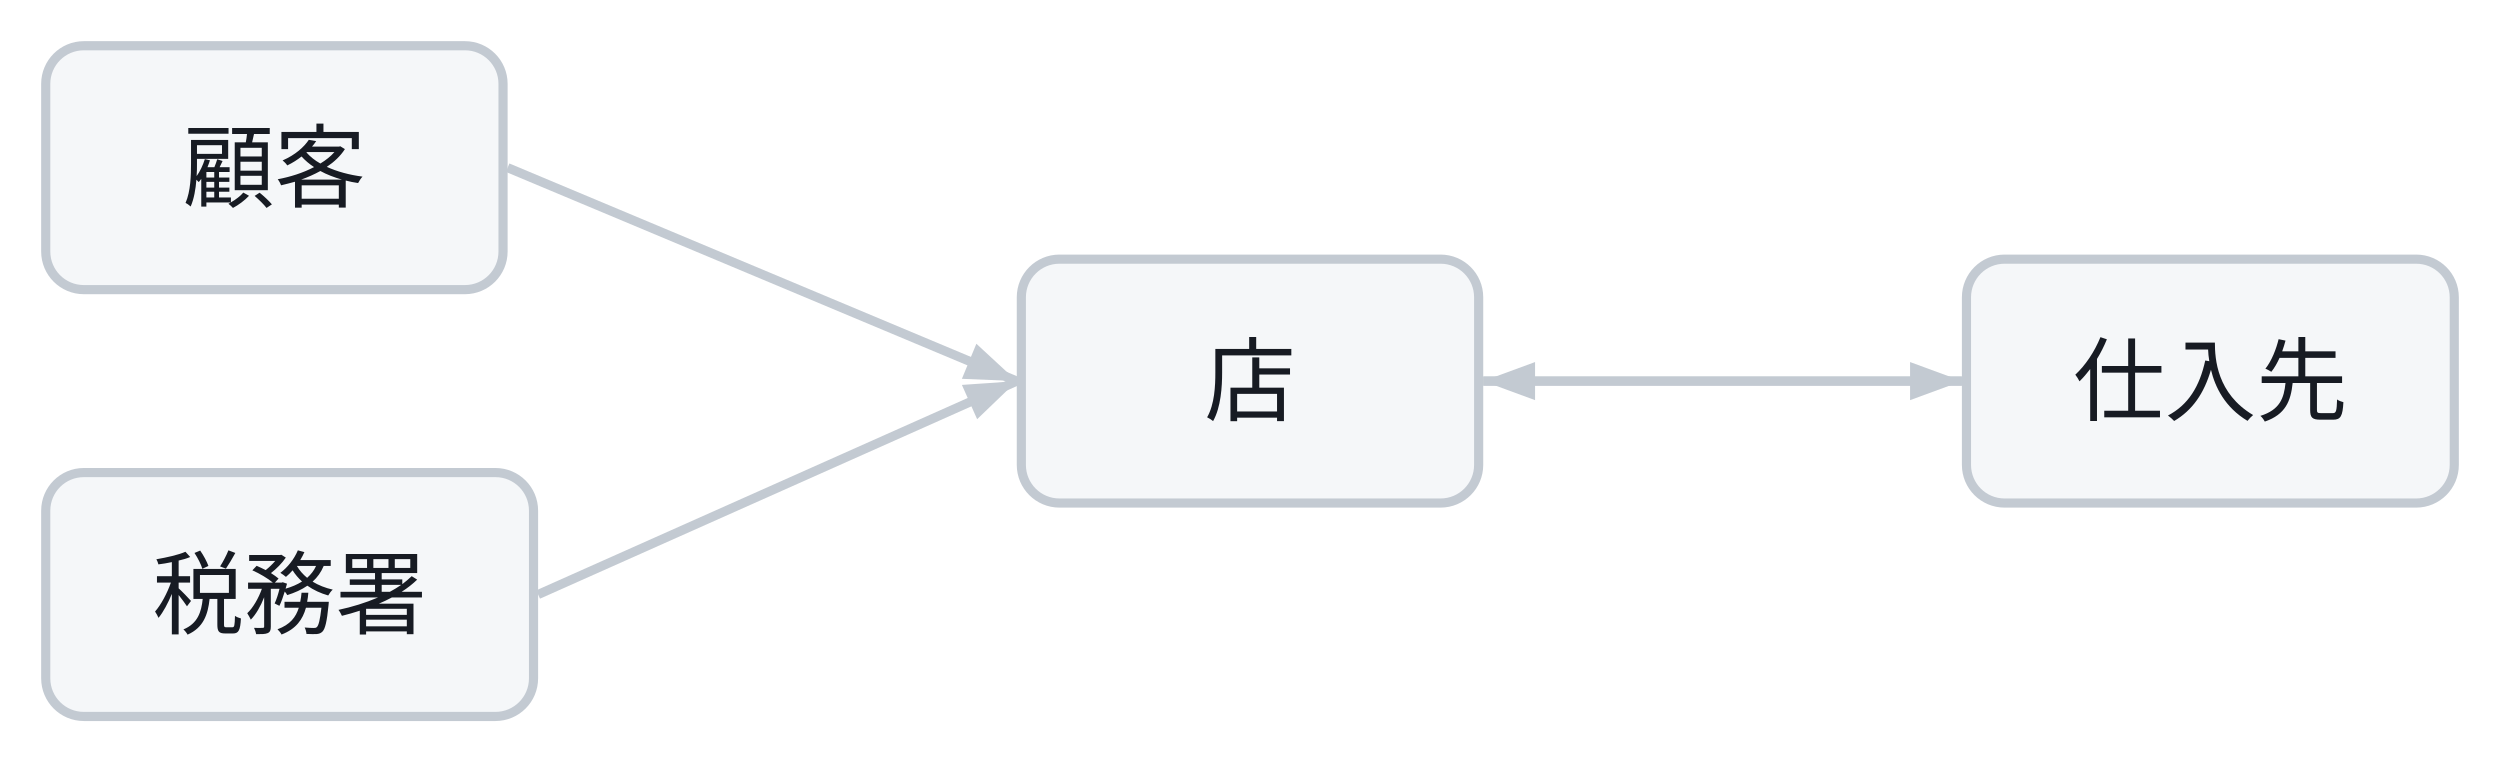
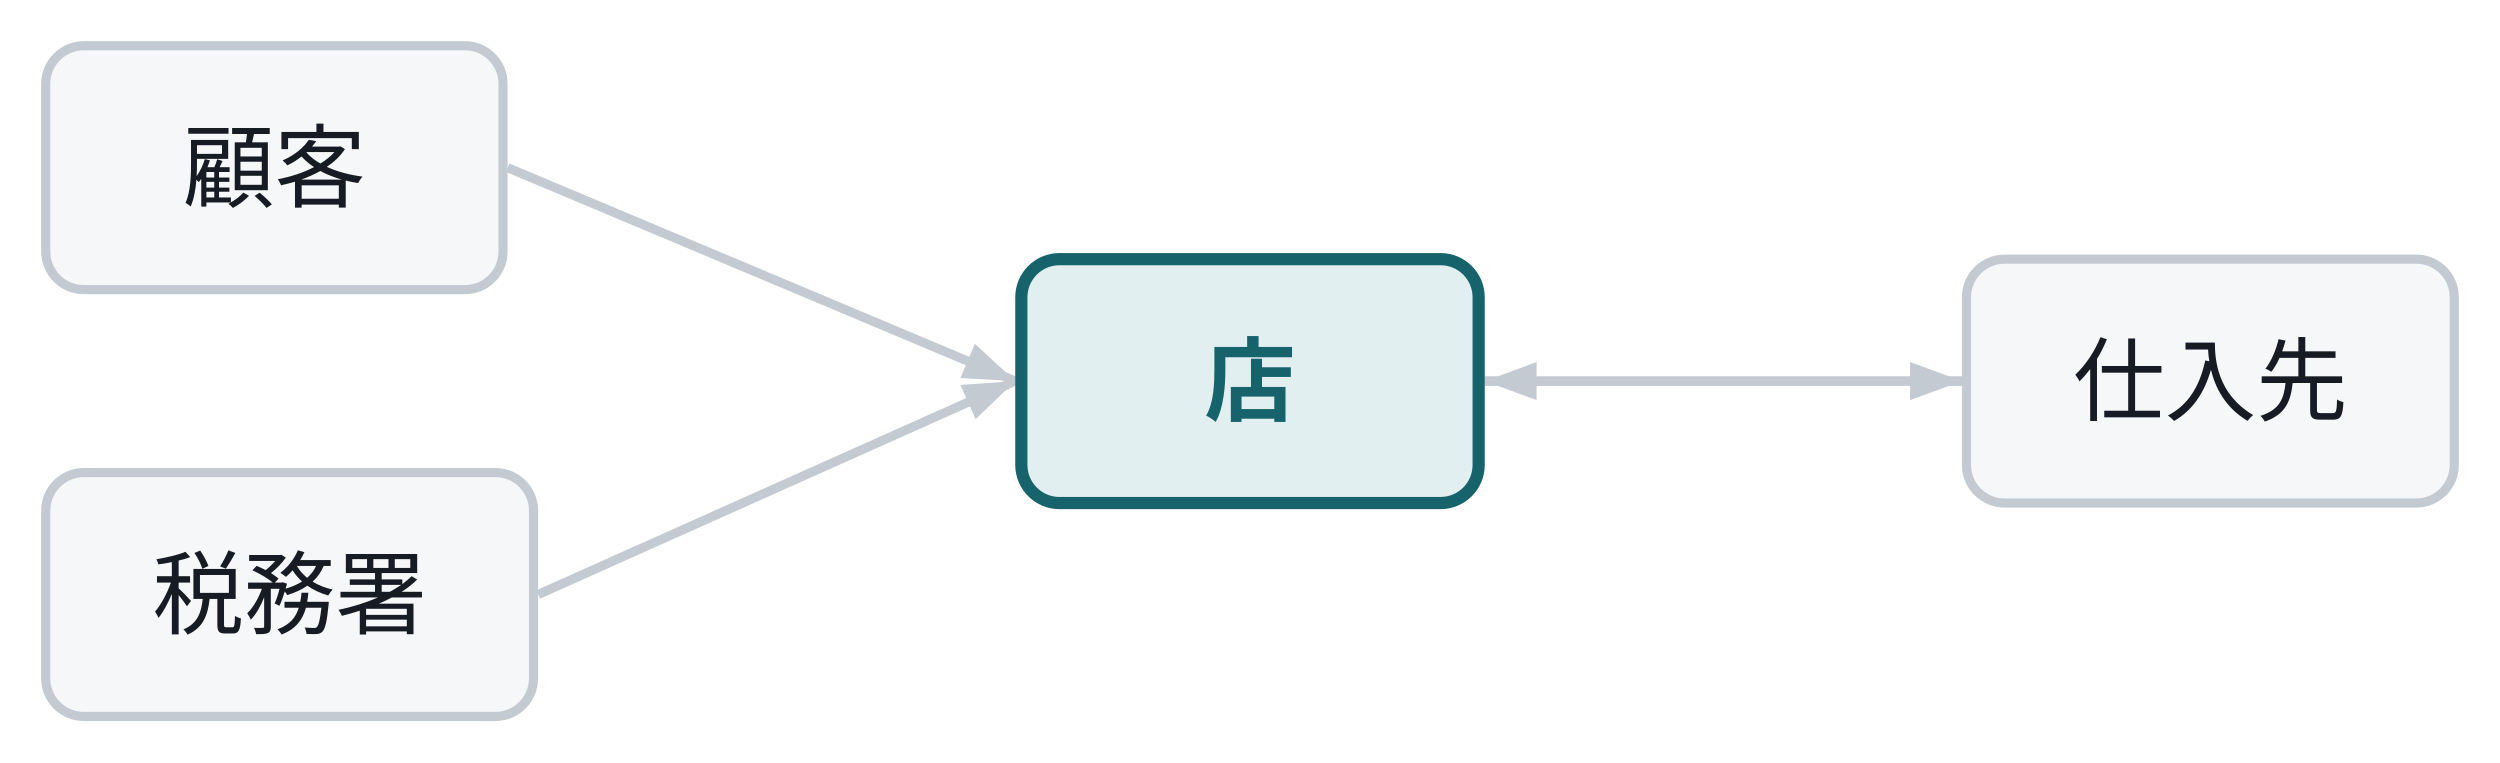
<svg class="wf-fig" viewBox="0 0 328 100" width="328" height="100" role="img">
  <g transform="translate(6.0,6.0)">
-     <path d="M60.6,16.0 L127.4,44.0" fill="none" stroke="#C3CAD2" stroke-width="1.2" />
-     <polygon points="127.4,44.0 120.2,43.7 122.1,39.1" fill="#C3CAD2" />
-     <path d="M64.6,72.0 L127.4,44.0" fill="none" stroke="#C3CAD2" stroke-width="1.2" />
-     <polygon points="127.4,44.0 122.2,49.0 120.2,44.5" fill="#C3CAD2" />
-     <path d="M188.6,44.0 L251.4,44.0" fill="none" stroke="#C3CAD2" stroke-width="1.2" />
+     <path d="M60.6,16.0 L127.2,44.0" fill="none" stroke="#C3CAD2" stroke-width="1.2" />
+     <polygon points="127.2,44.0 120.0,43.6 121.9,39.1" fill="#C3CAD2" />
+     <path d="M64.6,72.0 L127.2,44.0" fill="none" stroke="#C3CAD2" stroke-width="1.2" />
+     <polygon points="127.2,44.0 122.0,49.0 120.0,44.5" fill="#C3CAD2" />
+     <path d="M188.8,44.0 L251.4,44.0" fill="none" stroke="#C3CAD2" stroke-width="1.2" />
    <polygon points="251.4,44.0 244.6,46.5 244.6,41.5" fill="#C3CAD2" />
-     <path d="M251.4,44.0 L188.6,44.0" fill="none" stroke="#C3CAD2" stroke-width="1.2" />
-     <polygon points="188.6,44.0 195.4,41.5 195.4,46.5" fill="#C3CAD2" />
+     <path d="M251.4,44.0 L188.8,44.0" fill="none" stroke="#C3CAD2" stroke-width="1.2" />
+     <polygon points="188.8,44.0 195.6,41.5 195.6,46.5" fill="#C3CAD2" />
    <g class="wf-node" transform="translate(0.0,0.0)">
      <g class="svg-box" role="plain">
        <rect x="0" y="0" width="60.0" height="32.0" rx="5.0" fill="#F5F7F9" stroke="#C3CAD2" stroke-width="1.2" />
        <text x="30.0" y="20.3" text-anchor="middle" font-family="Noto Sans JP, Hiragino Kaku Gothic ProN, sans-serif" font-size="12.0" font-weight="400" fill="#171B23">顧客</text>
      </g>
    </g>
    <g class="wf-node" transform="translate(128.0,28.0)">
-       <g class="svg-box" role="plain">
-         <rect x="0" y="0" width="60.0" height="32.0" rx="5.0" fill="#F5F7F9" stroke="#C3CAD2" stroke-width="1.2" />
-         <text x="30.0" y="20.3" text-anchor="middle" font-family="Noto Sans JP, Hiragino Kaku Gothic ProN, sans-serif" font-size="12.0" font-weight="400" fill="#171B23">店</text>
+       <g class="svg-box" role="focus">
+         <rect x="0" y="0" width="60.0" height="32.0" rx="5.0" fill="#E2EFF0" stroke="#16636B" stroke-width="1.6" />
+         <text x="30.0" y="20.3" text-anchor="middle" font-family="Noto Sans JP, Hiragino Kaku Gothic ProN, sans-serif" font-size="12.0" font-weight="600" fill="#16636B">店</text>
      </g>
    </g>
    <g class="wf-node" transform="translate(0.0,56.0)">
      <g class="svg-box" role="plain">
        <rect x="0" y="0" width="64.0" height="32.0" rx="5.0" fill="#F5F7F9" stroke="#C3CAD2" stroke-width="1.2" />
        <text x="32.0" y="20.3" text-anchor="middle" font-family="Noto Sans JP, Hiragino Kaku Gothic ProN, sans-serif" font-size="12.0" font-weight="400" fill="#171B23">税務署</text>
      </g>
    </g>
    <g class="wf-node" transform="translate(252.0,28.0)">
      <g class="svg-box" role="plain">
        <rect x="0" y="0" width="64.0" height="32.0" rx="5.0" fill="#F5F7F9" stroke="#C3CAD2" stroke-width="1.2" />
        <text x="32.0" y="20.3" text-anchor="middle" font-family="Noto Sans JP, Hiragino Kaku Gothic ProN, sans-serif" font-size="12.0" font-weight="400" fill="#171B23">仕入先</text>
      </g>
    </g>
  </g>
</svg>
